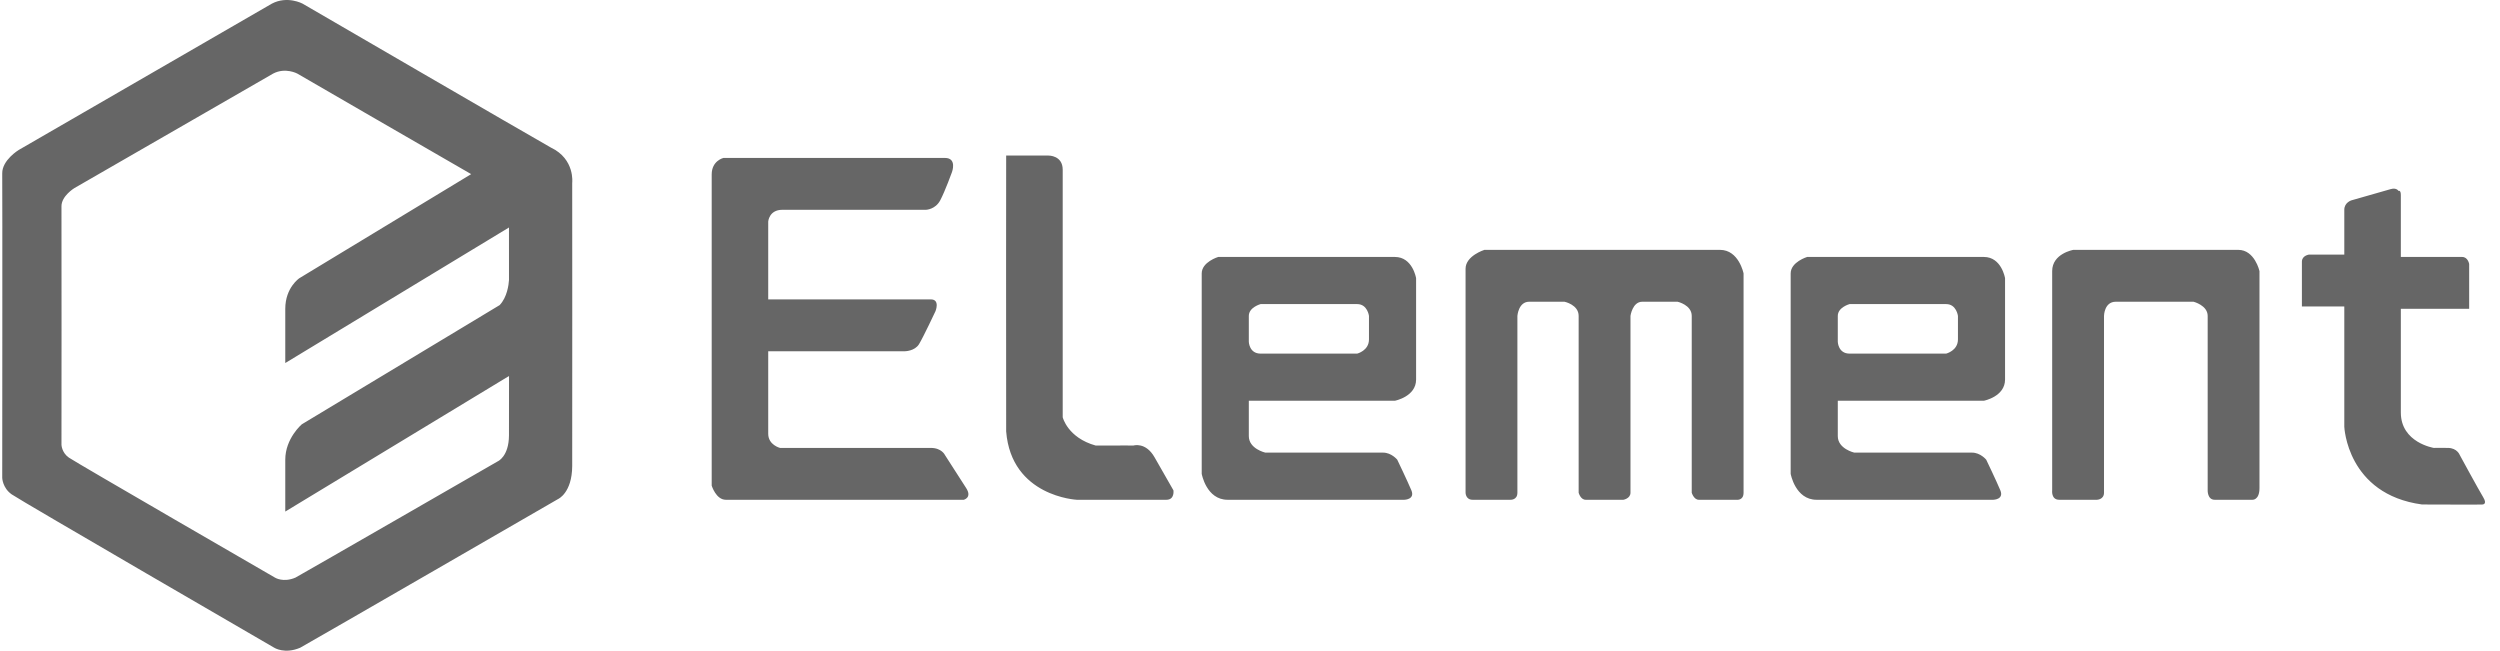
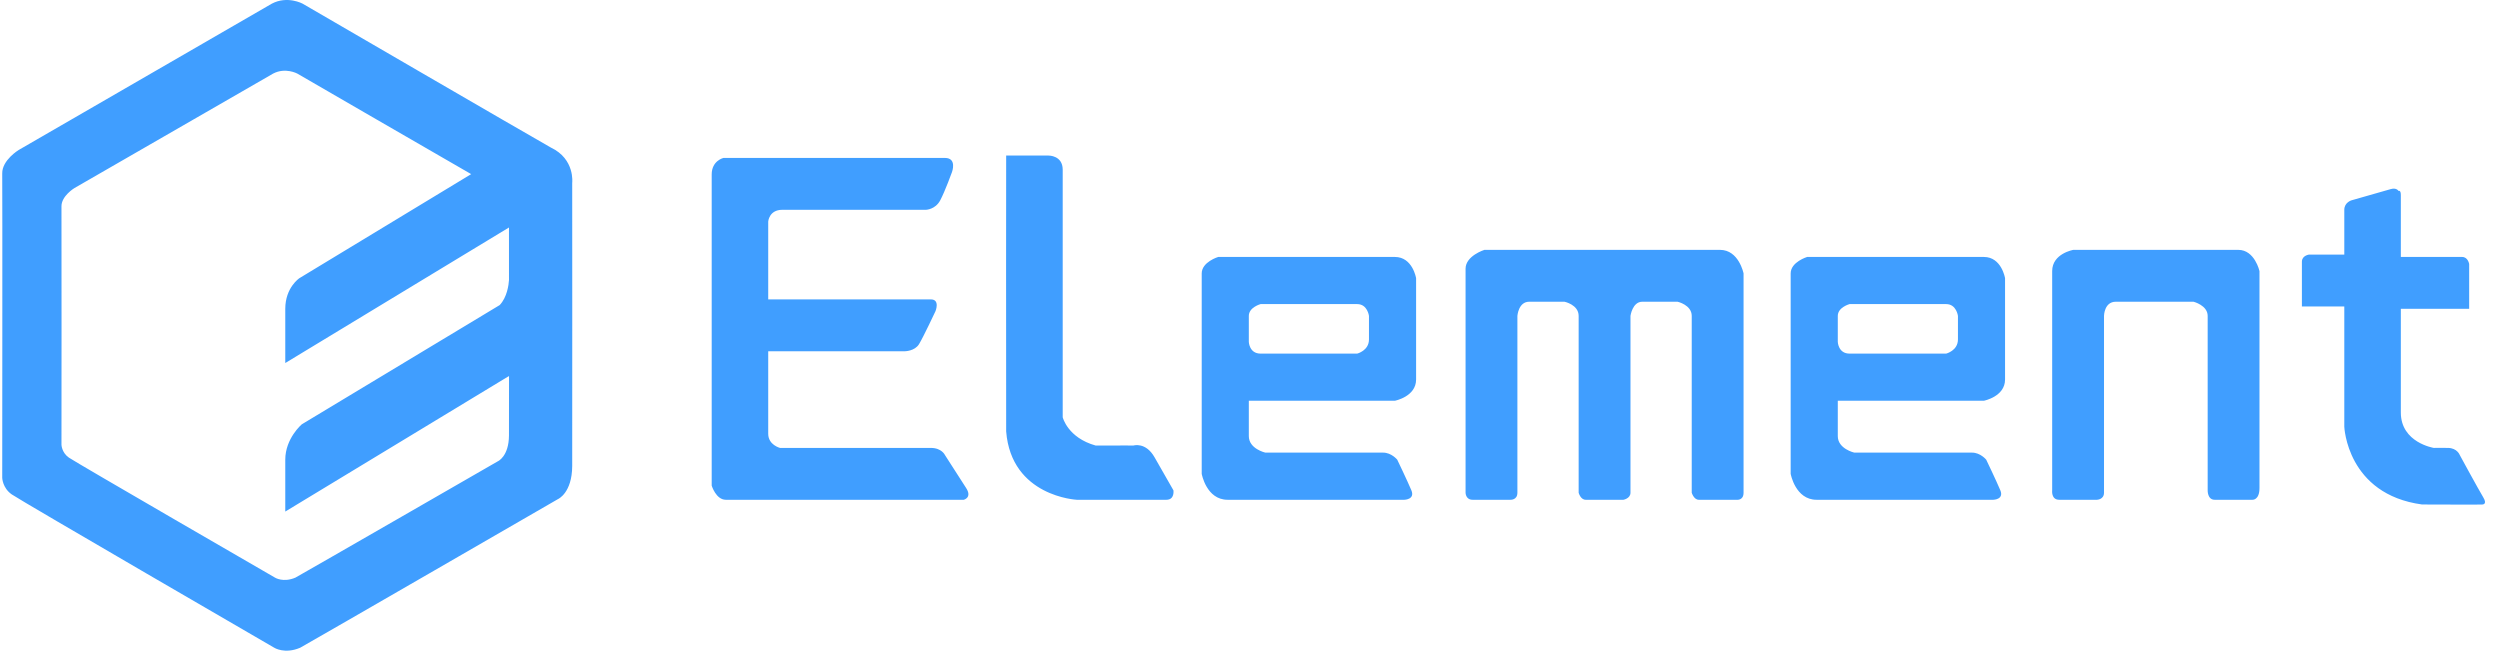
<svg xmlns="http://www.w3.org/2000/svg" width="146px" height="38px" viewBox="0 0 146 38" version="1.1">
  <defs />
  <g id="v2.2.0" stroke="none" stroke-width="1" fill="none" fill-rule="evenodd">
-     <g id="首页-默认效果-copy-2" transform="translate(-70, -19)" fill="#666">
+     <g id="首页-默认效果-copy-2" transform="translate(-70, -19)" fill="#409EFF">
      <path d="M212.135,45.158 C212.135,45.158 212.42,45.151 212.961,45.158 C213.502,45.165 213.649,45.571 213.649,45.571 C213.649,45.571 214.734,47.567 215.025,48.049 C215.284,48.479 214.973,48.471 214.902,48.464 C214.903,48.463 214.887,48.462 214.887,48.462 C214.887,48.462 214.893,48.463 214.902,48.464 C214.899,48.468 214.595,48.478 211.448,48.462 C207.059,47.867 206.907,43.919 206.907,43.919 L206.907,36.897 L204.431,36.897 L204.431,34.281 C204.431,33.924 204.844,33.868 204.844,33.868 L206.907,33.868 L206.907,31.252 C206.907,30.825 207.32,30.701 207.32,30.701 C207.32,30.701 208.773,30.286 209.618,30.044 C209.965,29.945 210.072,30.15 210.072,30.15 C210.072,30.15 210.209,30.077 210.209,30.393 L210.209,34.006 L213.786,34.006 C214.135,34.006 214.199,34.419 214.199,34.419 L214.199,37.035 L210.209,37.035 L210.209,43.093 C210.209,44.853 212.135,45.158 212.135,45.158 L212.135,45.158 Z M201.542,48.187 L199.34,48.187 C198.908,48.187 198.928,47.636 198.928,47.636 L198.928,37.448 C198.928,36.829 198.102,36.621 198.102,36.621 L193.562,36.621 C192.884,36.621 192.874,37.448 192.874,37.448 L192.874,47.774 C192.874,48.179 192.461,48.187 192.461,48.187 L190.26,48.187 C189.776,48.187 189.847,47.636 189.847,47.636 L189.847,34.832 C189.847,33.803 191.085,33.592 191.085,33.592 L200.716,33.592 C201.678,33.592 201.954,34.832 201.954,34.832 L201.954,47.498 C201.954,48.219 201.542,48.187 201.542,48.187 L201.542,48.187 Z M185.857,42.404 L177.327,42.404 L177.327,44.469 C177.327,45.214 178.29,45.433 178.29,45.433 L185.169,45.433 C185.659,45.433 185.995,45.846 185.995,45.846 C185.995,45.846 186.595,47.095 186.82,47.636 C187.045,48.177 186.407,48.187 186.407,48.187 L176.089,48.187 C174.846,48.187 174.575,46.672 174.575,46.672 L174.575,34.969 C174.575,34.296 175.538,34.006 175.538,34.006 L185.857,34.006 C186.894,34.006 187.095,35.245 187.095,35.245 L187.095,41.165 C187.095,42.164 185.857,42.404 185.857,42.404 L185.857,42.404 Z M184.344,37.448 C184.344,37.448 184.257,36.759 183.656,36.759 L178.015,36.759 C178.015,36.759 177.327,36.944 177.327,37.448 L177.327,38.962 C177.327,38.962 177.347,39.651 178.015,39.651 L183.656,39.651 C183.656,39.651 184.344,39.48 184.344,38.824 L184.344,37.448 L184.344,37.448 Z M171.411,48.187 L169.21,48.187 C168.919,48.187 168.797,47.774 168.797,47.774 L168.797,37.448 C168.797,36.807 167.971,36.621 167.971,36.621 L165.908,36.621 C165.332,36.621 165.22,37.448 165.22,37.448 L165.22,47.774 C165.22,48.116 164.807,48.187 164.807,48.187 L162.606,48.187 C162.3,48.187 162.193,47.774 162.193,47.774 L162.193,37.448 C162.193,36.793 161.367,36.621 161.367,36.621 L159.304,36.621 C158.674,36.621 158.616,37.448 158.616,37.448 L158.616,47.774 C158.616,48.216 158.203,48.187 158.203,48.187 L156.002,48.187 C155.589,48.187 155.589,47.774 155.589,47.774 L155.589,34.694 C155.589,33.936 156.69,33.592 156.69,33.592 L170.448,33.592 C171.552,33.592 171.824,34.969 171.824,34.969 L171.824,47.774 C171.824,48.249 171.411,48.187 171.411,48.187 L171.411,48.187 Z M151.461,42.404 L142.931,42.404 L142.931,44.469 C142.931,45.214 143.894,45.433 143.894,45.433 L150.774,45.433 C151.263,45.433 151.599,45.846 151.599,45.846 C151.599,45.846 152.199,47.095 152.425,47.636 C152.65,48.177 152.012,48.187 152.012,48.187 L141.693,48.187 C140.45,48.187 140.18,46.672 140.18,46.672 L140.18,34.969 C140.18,34.296 141.143,34.006 141.143,34.006 L151.461,34.006 C152.498,34.006 152.7,35.245 152.7,35.245 L152.7,41.165 C152.7,42.164 151.461,42.404 151.461,42.404 L151.461,42.404 Z M149.948,37.448 C149.948,37.448 149.861,36.759 149.26,36.759 L143.619,36.759 C143.619,36.759 142.931,36.944 142.931,37.448 L142.931,38.962 C142.931,38.962 142.951,39.651 143.619,39.651 L149.26,39.651 C149.26,39.651 149.948,39.48 149.948,38.824 L149.948,37.448 L149.948,37.448 Z M138.116,48.187 L132.888,48.187 C132.888,48.187 129.062,48.006 128.76,44.194 C128.748,40.279 128.76,28.085 128.76,28.085 L131.237,28.085 C131.237,28.085 132.062,28.07 132.062,28.911 L132.062,43.368 C132.062,43.368 132.35,44.564 133.988,45.02 C135.84,45.011 136.19,45.02 136.19,45.02 C136.19,45.02 136.907,44.79 137.428,45.709 C137.949,46.627 138.529,47.636 138.529,47.636 C138.529,47.636 138.612,48.187 138.116,48.187 L138.116,48.187 Z M111.563,47.361 L111.563,29.187 C111.563,28.381 112.25,28.223 112.25,28.223 L125.183,28.223 C125.906,28.223 125.596,29.049 125.596,29.049 C125.596,29.049 125.193,30.166 124.908,30.701 C124.623,31.236 124.083,31.252 124.083,31.252 L115.69,31.252 C114.909,31.252 114.864,31.94 114.864,31.94 L114.864,36.484 L124.358,36.484 C124.915,36.484 124.633,37.172 124.633,37.172 C124.633,37.172 123.922,38.689 123.67,39.1 C123.418,39.511 122.844,39.513 122.844,39.513 L114.864,39.513 L114.864,44.332 C114.864,44.988 115.552,45.158 115.552,45.158 L124.358,45.158 C124.996,45.158 125.183,45.571 125.183,45.571 C125.183,45.571 126.055,46.932 126.421,47.498 C126.788,48.064 126.284,48.187 126.284,48.187 L112.388,48.187 C111.814,48.187 111.563,47.361 111.563,47.361 Z M103.417,46.218 C103.407,47.795 102.588,48.146 102.588,48.146 C102.588,48.146 88.452,56.315 87.533,56.826 C86.622,57.217 86.014,56.826 86.014,56.826 C86.014,56.826 71.223,48.248 70.683,47.871 C70.143,47.494 70.13,46.906 70.13,46.906 C70.13,46.906 70.145,29.92 70.13,29.133 C70.115,28.347 71.097,27.756 71.097,27.756 L85.876,19.213 C86.785,18.733 87.671,19.213 87.671,19.213 C87.671,19.213 100.727,26.802 102.173,27.618 C103.592,28.292 103.417,29.684 103.417,29.684 C103.417,29.684 103.425,44.752 103.417,46.218 L103.417,46.218 Z M97.516,29.169 C94.49,27.427 87.362,23.297 87.362,23.297 C87.362,23.297 86.666,22.921 85.952,23.297 L74.349,29.982 C74.349,29.982 73.578,30.445 73.59,31.06 C73.601,31.676 73.59,44.97 73.59,44.97 C73.59,44.97 73.599,45.43 74.023,45.725 C74.447,46.02 86.06,52.733 86.06,52.733 C86.06,52.733 86.538,53.039 87.253,52.733 C87.975,52.333 99.073,45.94 99.073,45.94 C99.073,45.94 99.716,45.665 99.724,44.431 C99.726,44.075 99.727,42.693 99.727,40.958 L86.66,48.875 L86.66,45.846 C86.66,44.602 87.623,43.781 87.623,43.781 L99.181,36.817 C99.617,36.361 99.707,35.632 99.725,35.356 C99.725,34.09 99.724,32.985 99.724,32.285 L86.66,40.201 L86.66,37.035 C86.66,35.79 87.486,35.245 87.486,35.245 L97.516,29.169 Z" id="Shape-Copy" />
    </g>
  </g>
</svg>
